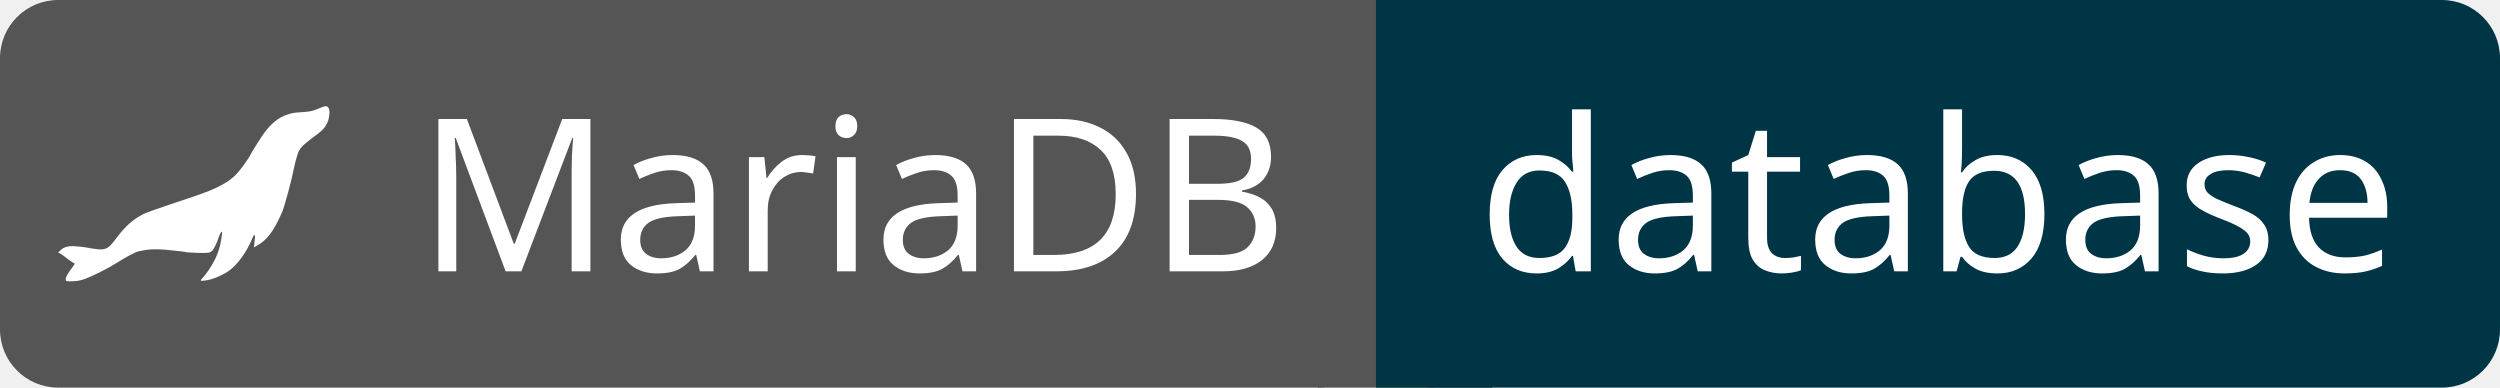
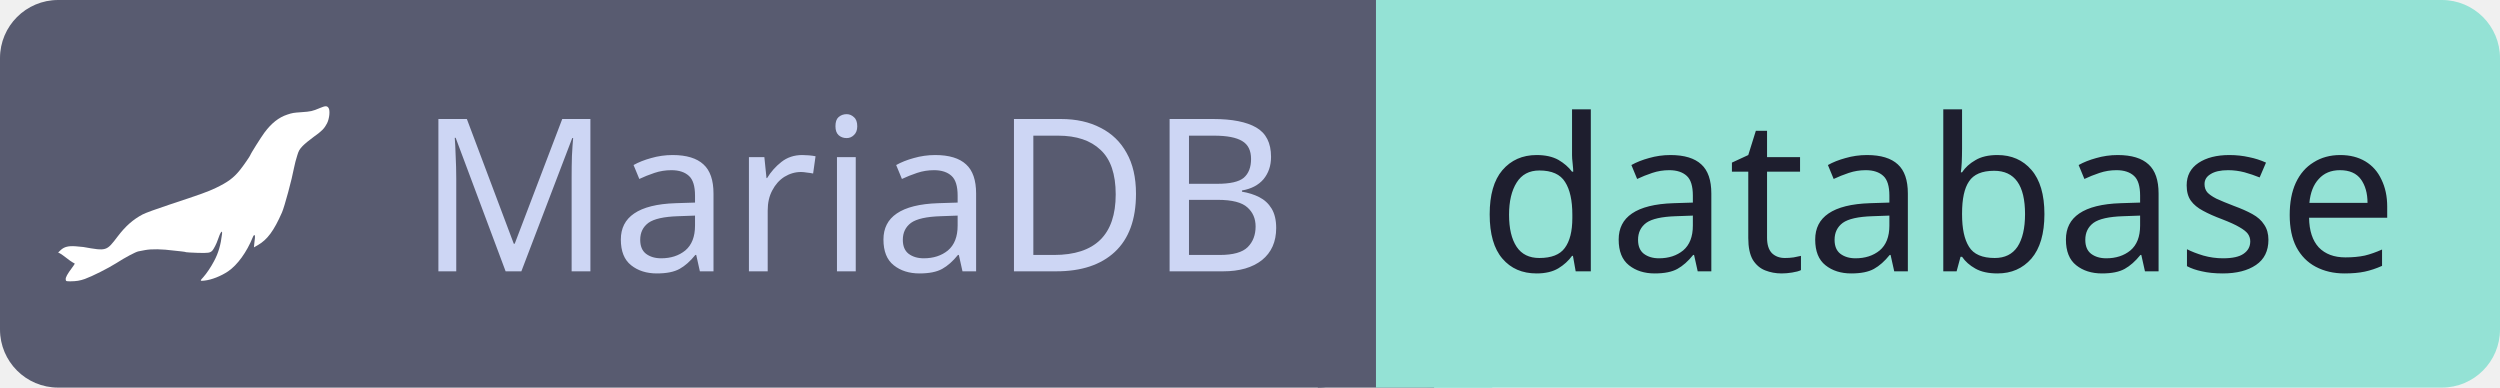
<svg xmlns="http://www.w3.org/2000/svg" id="mariadb" width="129.0" height="20" viewBox="0 0 129.0 20">
  <g shape-rendering="geometricPrecision">
-     <rect x="0" width="71.0" height="20" fill="#555" rx="3" ry="3" />
-     <rect x="71.0" width="58.0" height="20" fill="#003545" rx="3" ry="3" />
-     <rect x="68.0" width="6" height="20" fill="#555" rx="0" ry="0" />
-     <rect x="71.0" width="6" height="20" fill="#003545" rx="0" ry="0" />
+     <rect x="0" width="71.0" height="20" fill="#585b70" rx="3" ry="3" />
+     <rect x="71.0" width="58.0" height="20" fill="#94e2d5" rx="3" ry="3" />
+     <rect x="68.0" width="6" height="20" fill="#585b70" rx="0" ry="0" />
+     <rect x="71.0" width="6" height="20" fill="#94e2d5" rx="0" ry="0" />
  </g>
  <g text-anchor="middle" shape-rendering="geometricPrecision">
-     <text fill="#fff" font-size="11" font-family="sans-serif" style="font-weight: 500" x="44.0" y="14">MariaDB</text>
-     <text fill="#fff" font-size="11" font-family="sans-serif" style="font-weight: 500" x="100.0" y="14">database</text>
+     <text fill="#cdd6f4" font-size="11" font-family="sans-serif" style="font-weight: 500" x="44.0" y="14">MariaDB</text>
+     <text fill="#1e1e2e" font-size="11" font-family="sans-serif" style="font-weight: 500" x="100.0" y="14">database</text>
  </g>
  <g shape-rendering="geometricPrecision">
    <svg width="14" height="14" viewBox="0 0 24 24" x="3" y="3" fill="none">
      <path fill="#ffffff" d="M23.157 4.412c-.676.284-.79.31-1.673.372-.65.045-.757.057-1.212.209-.75.246-1.395.75-2.02 1.59-.296.398-1.249 1.913-1.249 1.988 0 .057-.65.998-.915 1.32-.574.713-1.08 1.079-2.14 1.59-.77.36-1.224.524-4.102 1.477-1.073.353-2.133.738-2.367.864-.852.449-1.515 1.036-2.203 1.938-1.003 1.32-.972 1.313-3.042.947a12.264 12.264 0 00-.675-.063c-.644-.05-1.023.044-1.332.334L0 17.193l.177.088c.094.05.353.234.561.398.215.17.461.347.55.391.088.044.17.088.183.101.012.013-.089.17-.228.353-.435.581-.593.871-.574 1.048.019.164.032.17.43.17.517-.006.826-.056 1.261-.208.65-.233 2.058-.94 2.784-1.4.776-.5 1.717-.998 1.956-1.042.082-.02.354-.07.594-.114.58-.107 1.464-.095 2.587.05.108.013.373.045.6.064.227.025.43.057.454.076.026.012.474.037.998.056.934.026 1.104.007 1.3-.189.126-.133.385-.631.498-.985.209-.643.417-.921.366-.492-.113.966-.322 1.692-.713 2.411-.259.499-.663 1.092-.934 1.395-.322.347-.315.36.088.315.619-.063 1.471-.397 2.096-.82.827-.562 1.647-1.691 2.19-3.03.107-.27.22-.22.183.083-.013.094-.038.315-.057.498l-.031.328.353-.202c.833-.48 1.414-1.262 2.127-2.884.227-.518.877-2.922 1.073-3.976a9.64 9.64 0 01.271-1.042c.127-.429.196-.555.48-.858.183-.19.625-.555.978-.808.72-.505.953-.75 1.187-1.205.208-.417.284-1.13.132-1.357-.132-.202-.284-.196-.763.006Z" />
    </svg>
  </g>
</svg>
